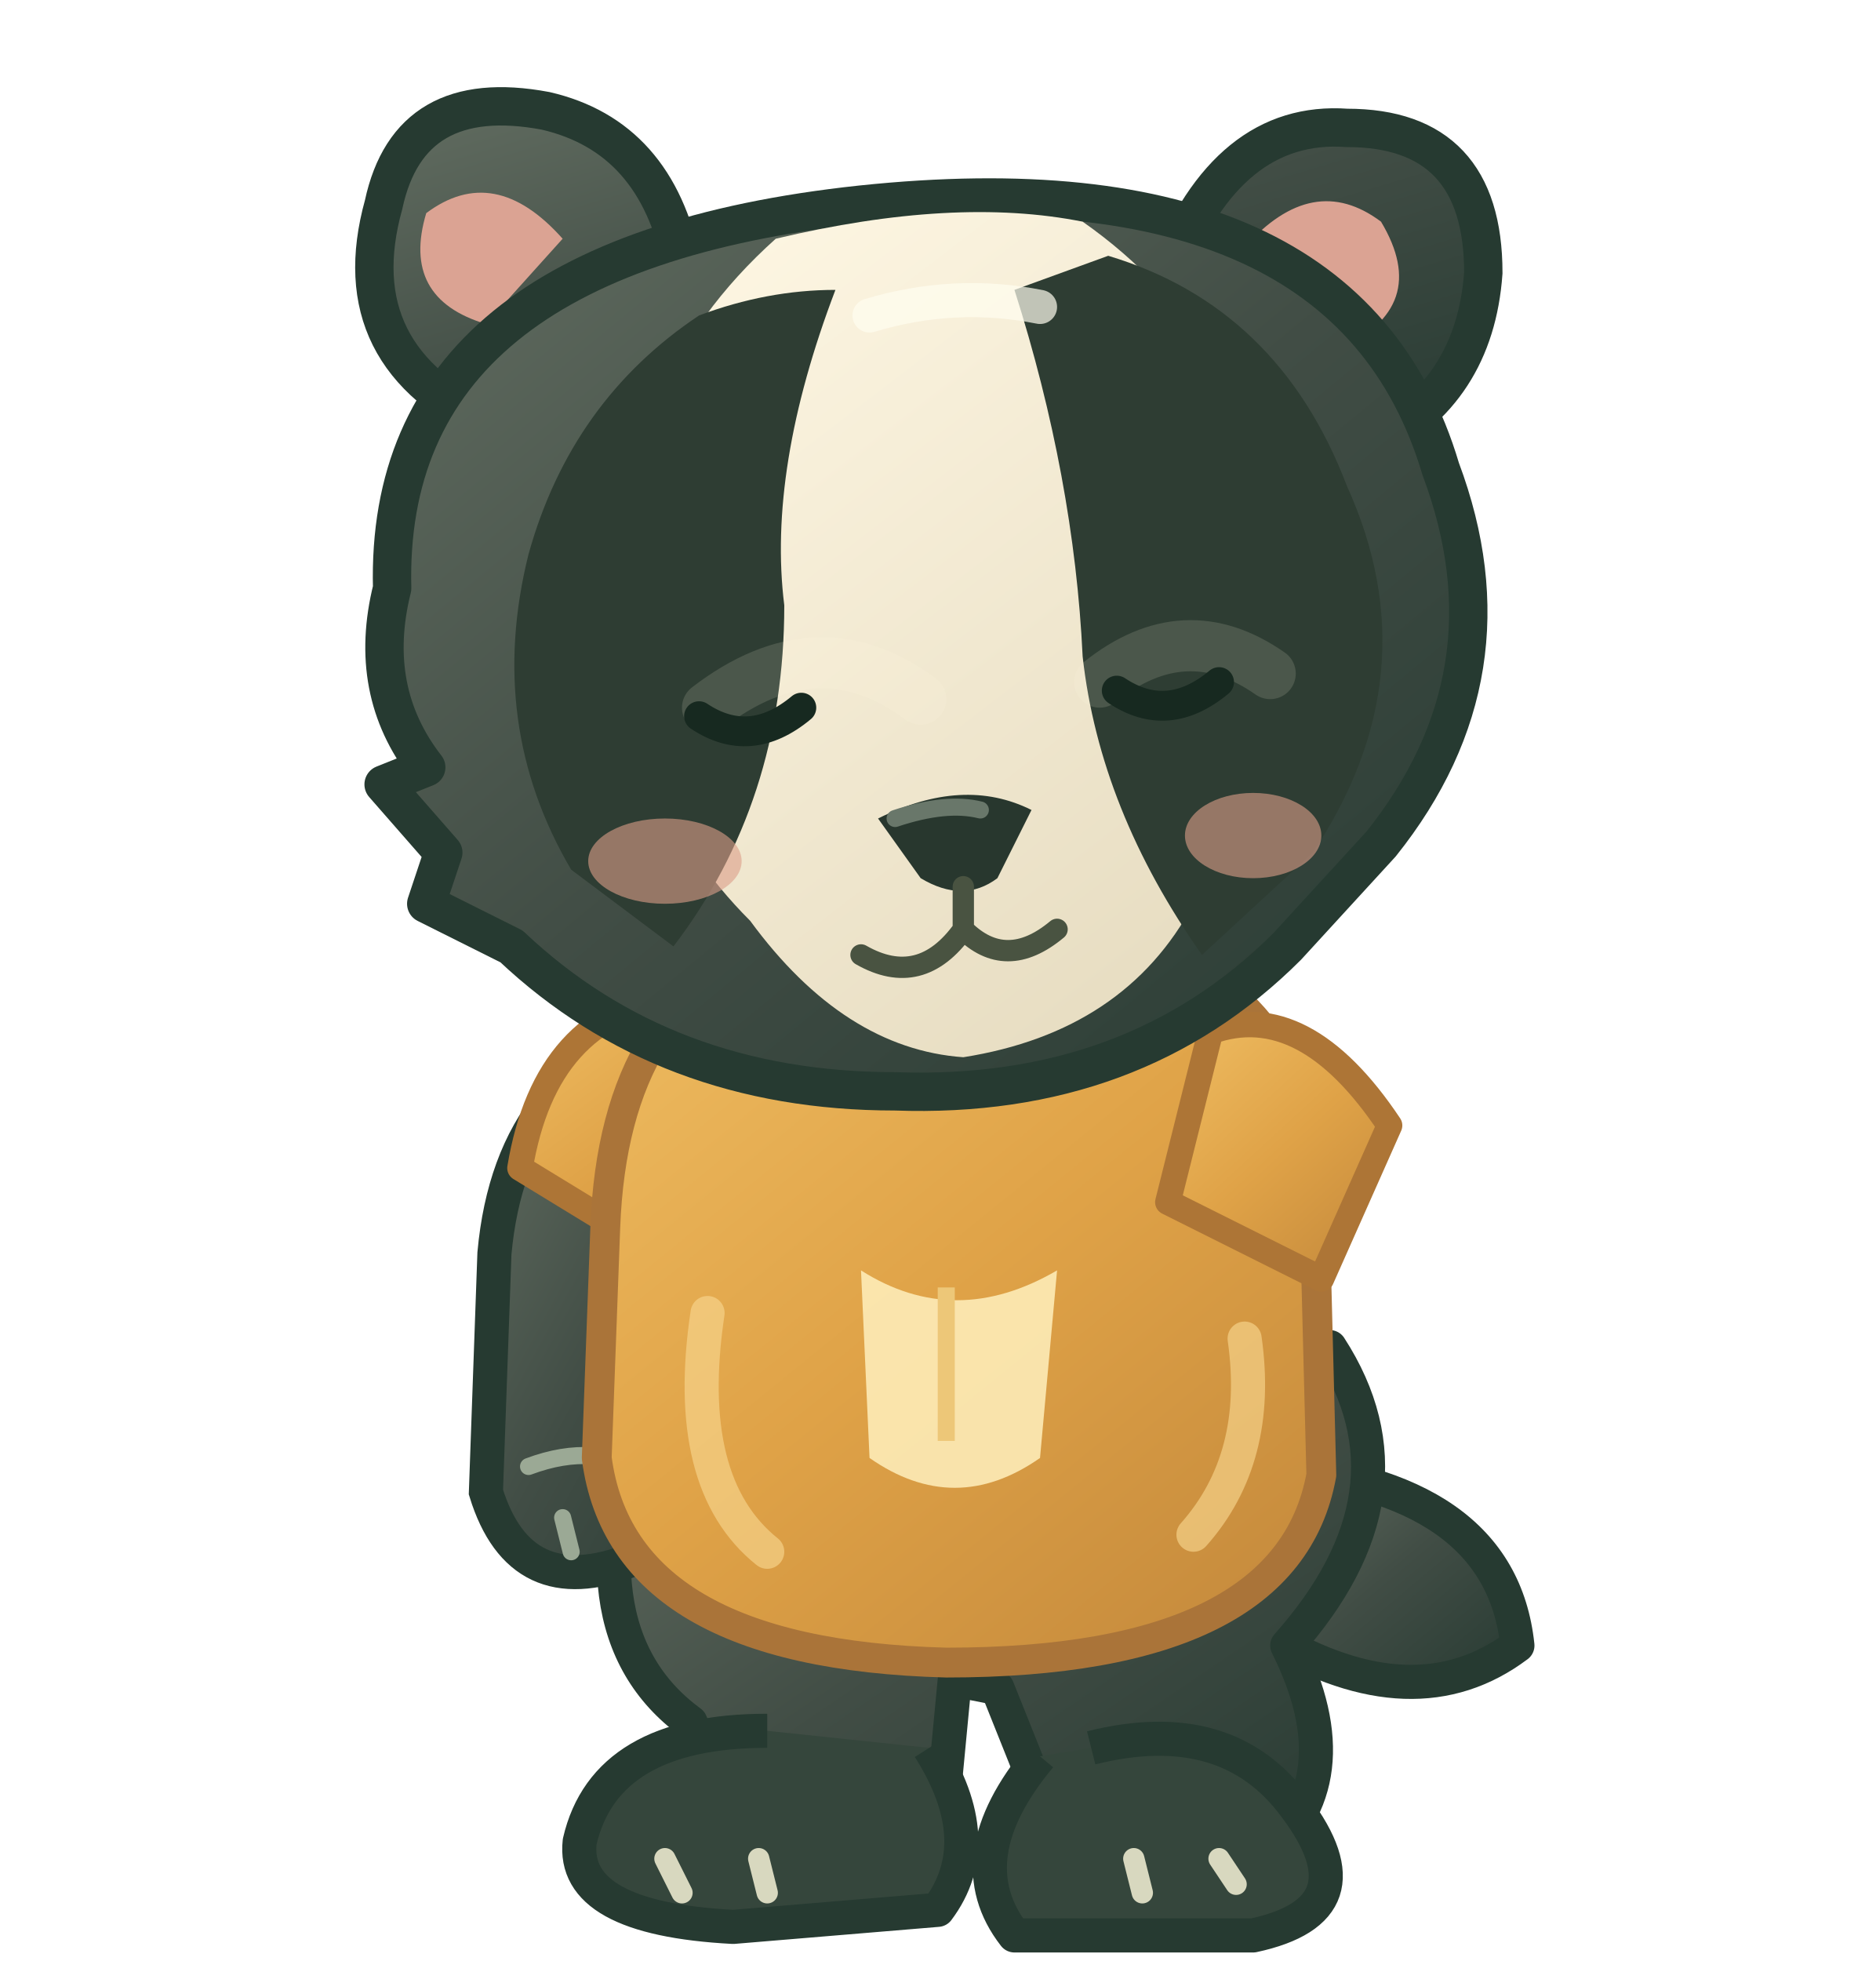
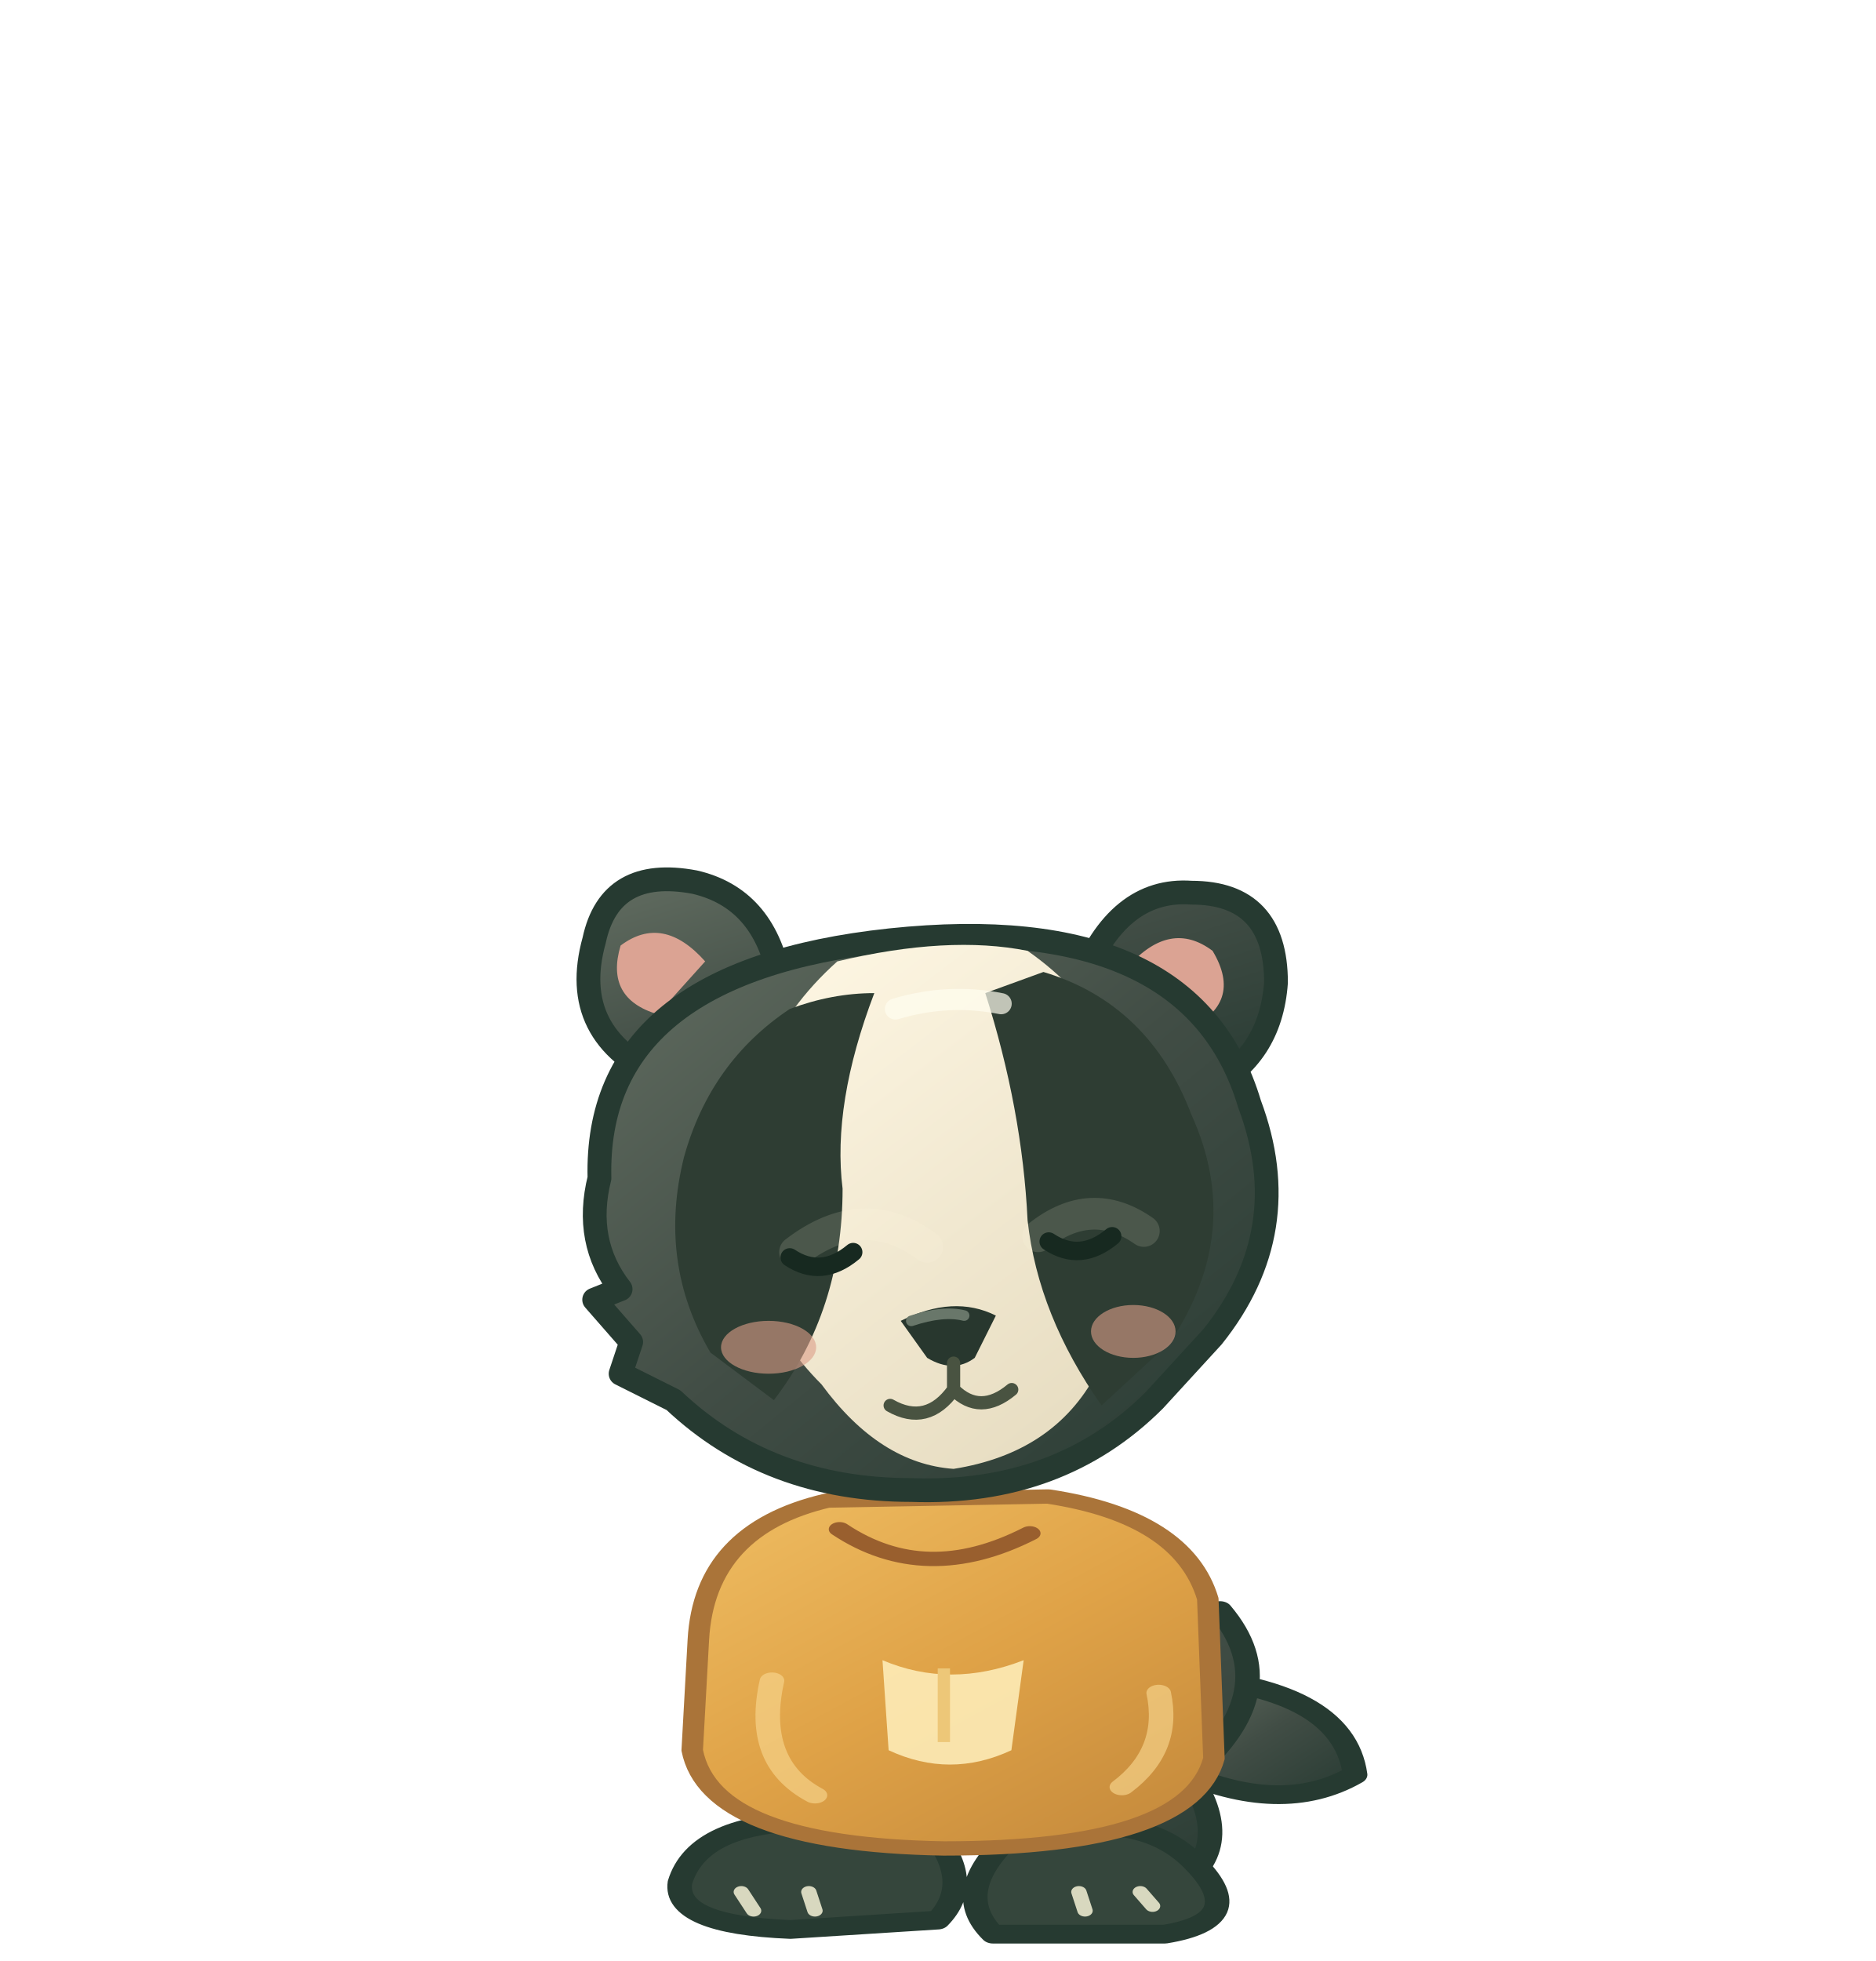
<svg xmlns="http://www.w3.org/2000/svg" viewBox="0 0 220 230">
  <defs>
    <linearGradient id="fur" x1="0" y1="0" x2="1" y2="1">
      <stop stop-color="#626d61" />
      <stop offset=".5" stop-color="#414d45" />
      <stop offset="1" stop-color="#283b33" />
    </linearGradient>
    <linearGradient id="shirt" x1="0" y1="0" x2=".8" y2="1">
      <stop stop-color="#efbd62" />
      <stop offset=".55" stop-color="#dfa247" />
      <stop offset="1" stop-color="#c78c3d" />
    </linearGradient>
    <linearGradient id="cream" x1="0" y1="0" x2=".6" y2="1">
      <stop stop-color="#fff8e5" />
      <stop offset="1" stop-color="#e8dec3" />
    </linearGradient>
  </defs>
-   <path d="M148 172q28 2 30 21-12 9-29-1" fill="url(#fur)" stroke="#263a31" stroke-width="4" stroke-linejoin="round" />
-   <path d="M76 164q-10 27 5 38l7 16h22l2-21 5 1 8 20h23q11-9 3-25 16-18 5-35Z" fill="url(#fur)" stroke="#263a31" stroke-width="4" stroke-linejoin="round" />
-   <path d="M90 203q-19 0-22 13-1 9 18 10l24-2q6-8-1-19m19 0q16-4 24 7 9 12-5 15h-28q-7-9 3-21" fill="#35463c" stroke="#263a31" stroke-width="4" stroke-linejoin="round" />
-   <path d="M78 218l2 4m9-4 1 4m43-4 1 4m9-4 2 3" fill="none" stroke="#d8d8bf" stroke-width="2.5" stroke-linecap="round" />
-   <path d="M80 120q-20 5-22 27l-1 28q4 13 17 8 7-4 9-16l9-27Z" fill="url(#fur)" stroke="#263a31" stroke-width="4" />
-   <path d="M79 117q-15 2-18 20l18 11 16-18Z" fill="url(#shirt)" stroke="#ad7536" stroke-width="3" stroke-linejoin="round" />
-   <path d="M62 172q8-3 14 1m-10 5 1 4m6-5 1 3" fill="none" stroke="#9ba995" stroke-width="2" stroke-linecap="round" />
-   <path d="M92 110q-20 7-21 34l-1 27q3 23 41 24 40 0 44-22l-1-39q-4-20-26-25Z" fill="url(#shirt)" stroke="#aa7439" stroke-width="3.5" stroke-linejoin="round" />
-   <path d="M83 154q-3 20 7 28m56-25q2 14-6 23" fill="none" stroke="#f8d58d" stroke-width="4" stroke-linecap="round" opacity=".65" />
-   <path d="M94 117q14 14 31 1" fill="none" stroke="#995f2e" stroke-width="3.5" stroke-linecap="round" />
-   <path d="M101 149q11 7 23 0l-2 22q-10 7-20 0Z" fill="#fff0bd" opacity=".85" />
-   <path d="M111 151v18" fill="none" stroke="#edc778" stroke-width="2" />
-   <path d="M142 121q11-4 21 11l-8 18-18-9Z" fill="url(#shirt)" stroke="#ad7536" stroke-width="3" stroke-linejoin="round" />
-   <path d="M58 50q-18-8-13-26 3-14 19-11 13 3 16 18m57 1q7-18 21-17 16 0 16 17-1 14-13 20" fill="url(#fur)" stroke="#263a31" stroke-width="4.5" />
-   <path d="M57 38q-10-3-7-13 8-6 16 3m80 1q8-9 16-3 6 10-5 15" fill="#dba393" />
-   <path d="M46 69q-1-39 55-45 57-6 68 31 9 24-7 44l-11 12q-18 18-46 17-27 0-45-17l-10-5 2-6-7-8 5-2q-7-9-4-21Z" fill="url(#fur)" stroke="#263a31" stroke-width="4.5" stroke-linejoin="round" />
-   <path d="M91 28q-19 17-18 43 0 22 15 37 11 15 25 16 19-3 27-18 13-19 10-40-3-26-23-40-15-3-36 2Z" fill="url(#cream)" />
-   <path d="M82 37q-15 10-20 28-5 20 5 37l12 9q13-17 13-40-2-16 6-37-8 0-16 3Zm48-7q20 6 28 27 10 22-4 43l-13 12q-12-17-14-35-1-21-8-43Z" fill="#2e3d33" />
-   <path d="M83 83q13-10 25-1m21-2q10-8 20-1" fill="none" stroke="#fff8df" stroke-width="6" stroke-linecap="round" opacity=".14" />
-   <path d="M82 84q6 4 12-1m37-2q6 4 12-1" fill="none" stroke="#172920" stroke-width="3.5" stroke-linecap="round" />
-   <ellipse cx="78" cy="101" rx="9" ry="5" fill="#dc9f89" opacity=".6" />
-   <ellipse cx="147" cy="98" rx="8" ry="5" fill="#dc9f89" opacity=".6" />
-   <path d="M103 96q10-5 18-1l-4 8q-4 3-9 0Z" fill="#28372e" />
-   <path d="M105 96q6-2 10-1" fill="none" stroke="#69776a" stroke-width="2" stroke-linecap="round" />
-   <path d="M113 104v5m0 0q-5 7-12 3m12-3q5 5 11 0" fill="none" stroke="#495341" stroke-width="2.5" stroke-linecap="round" />
-   <path d="M102 37q10-3 20-1" fill="none" stroke="#fffdf0" stroke-width="4" stroke-linecap="round" opacity=".7" />
+   <g transform="translate(30.8 102) scale(.72 .55)">
+     <path d="M148 172q28 2 30 21-12 9-29-1" fill="url(#fur)" stroke="#263a31" stroke-width="4" stroke-linejoin="round" />
+     <path d="M76 164q-10 27 5 38l7 16h22l2-21 5 1 8 20h23q11-9 3-25 16-18 5-35Z" fill="url(#fur)" stroke="#263a31" stroke-width="4" stroke-linejoin="round" />
+     <path d="M90 203q-19 0-22 13-1 9 18 10l24-2q6-8-1-19m19 0q16-4 24 7 9 12-5 15h-28q-7-9 3-21" fill="#35463c" stroke="#263a31" stroke-width="4" stroke-linejoin="round" />
+     <path d="M78 218l2 4m9-4 1 4m43-4 1 4m9-4 2 3" fill="none" stroke="#d8d8bf" stroke-width="2.5" stroke-linecap="round" />
+   </g>
+   <g transform="translate(30.8 123.2) scale(.72 .48)">
+     <path d="M92 110q-20 7-21 34l-1 27q3 23 41 24 40 0 44-22l-1-39q-4-20-26-25Z" fill="url(#shirt)" stroke="#aa7439" stroke-width="3.5" stroke-linejoin="round" />
+     <path d="M83 154q-3 20 7 28m56-25q2 14-6 23" fill="none" stroke="#f8d58d" stroke-width="4" stroke-linecap="round" opacity=".65" />
+     <path d="M94 117q14 14 31 1" fill="none" stroke="#995f2e" stroke-width="3.5" stroke-linecap="round" />
+     <path d="M101 149q11 7 23 0l-2 22q-10 7-20 0Z" fill="#fff0bd" opacity=".85" />
+     <path d="M111 151v18" fill="none" stroke="#edc778" stroke-width="2" />
+   </g>
+   <g transform="translate(41.8 95.4) scale(.62)">
+     <path d="M58 50q-18-8-13-26 3-14 19-11 13 3 16 18m57 1q7-18 21-17 16 0 16 17-1 14-13 20" fill="url(#fur)" stroke="#263a31" stroke-width="4.5" />
+     <path d="M57 38q-10-3-7-13 8-6 16 3m80 1q8-9 16-3 6 10-5 15" fill="#dba393" />
+     <path d="M46 69q-1-39 55-45 57-6 68 31 9 24-7 44l-11 12q-18 18-46 17-27 0-45-17l-10-5 2-6-7-8 5-2q-7-9-4-21Z" fill="url(#fur)" stroke="#263a31" stroke-width="4.5" stroke-linejoin="round" />
+     <path d="M91 28q-19 17-18 43 0 22 15 37 11 15 25 16 19-3 27-18 13-19 10-40-3-26-23-40-15-3-36 2Z" fill="url(#cream)" />
+     <path d="M82 37q-15 10-20 28-5 20 5 37l12 9q13-17 13-40-2-16 6-37-8 0-16 3Zm48-7q20 6 28 27 10 22-4 43l-13 12q-12-17-14-35-1-21-8-43Z" fill="#2e3d33" />
+     <path d="M83 83q13-10 25-1m21-2q10-8 20-1" fill="none" stroke="#fff8df" stroke-width="6" stroke-linecap="round" opacity=".14" />
+     <path d="M82 84q6 4 12-1m37-2q6 4 12-1" fill="none" stroke="#172920" stroke-width="3.5" stroke-linecap="round" />
+     <ellipse cx="78" cy="101" rx="9" ry="5" fill="#dc9f89" opacity=".6" />
+     <ellipse cx="147" cy="98" rx="8" ry="5" fill="#dc9f89" opacity=".6" />
+     <path d="M103 96q10-5 18-1l-4 8q-4 3-9 0Z" fill="#28372e" />
+     <path d="M105 96q6-2 10-1" fill="none" stroke="#69776a" stroke-width="2" stroke-linecap="round" />
+     <path d="M113 104v5m0 0q-5 7-12 3m12-3q5 5 11 0" fill="none" stroke="#495341" stroke-width="2.5" stroke-linecap="round" />
+     <path d="M102 37q10-3 20-1" fill="none" stroke="#fffdf0" stroke-width="4" stroke-linecap="round" opacity=".7" />
+   </g>
</svg>
